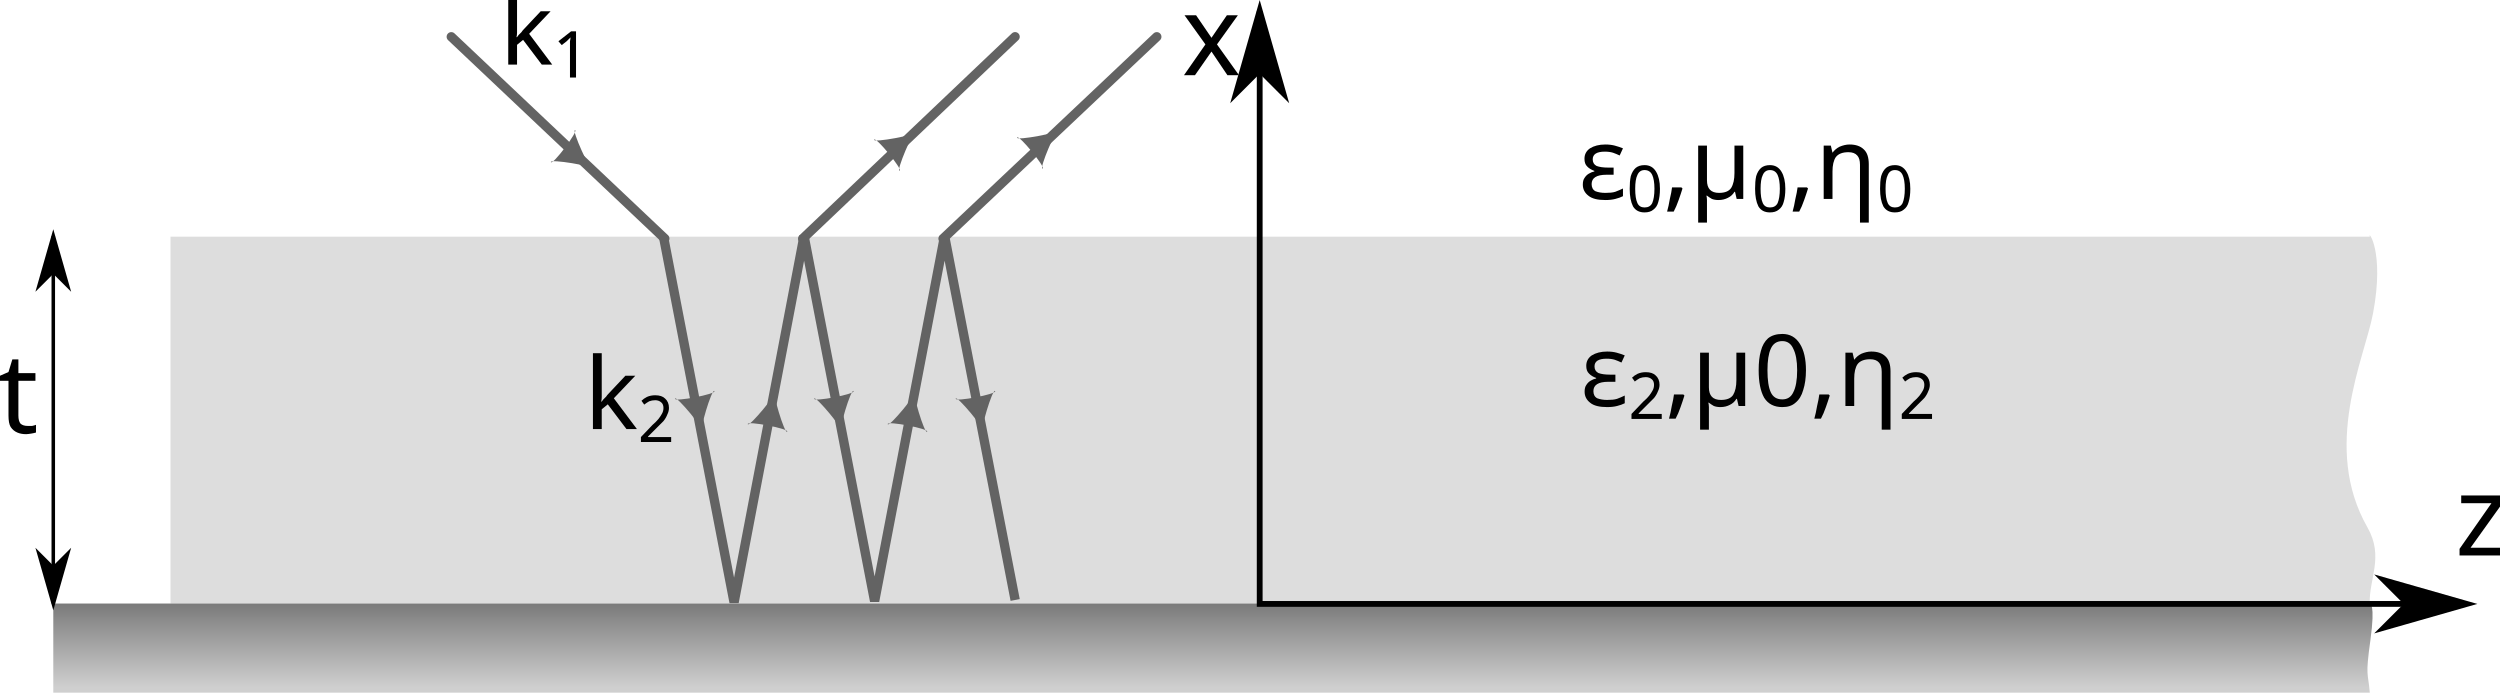
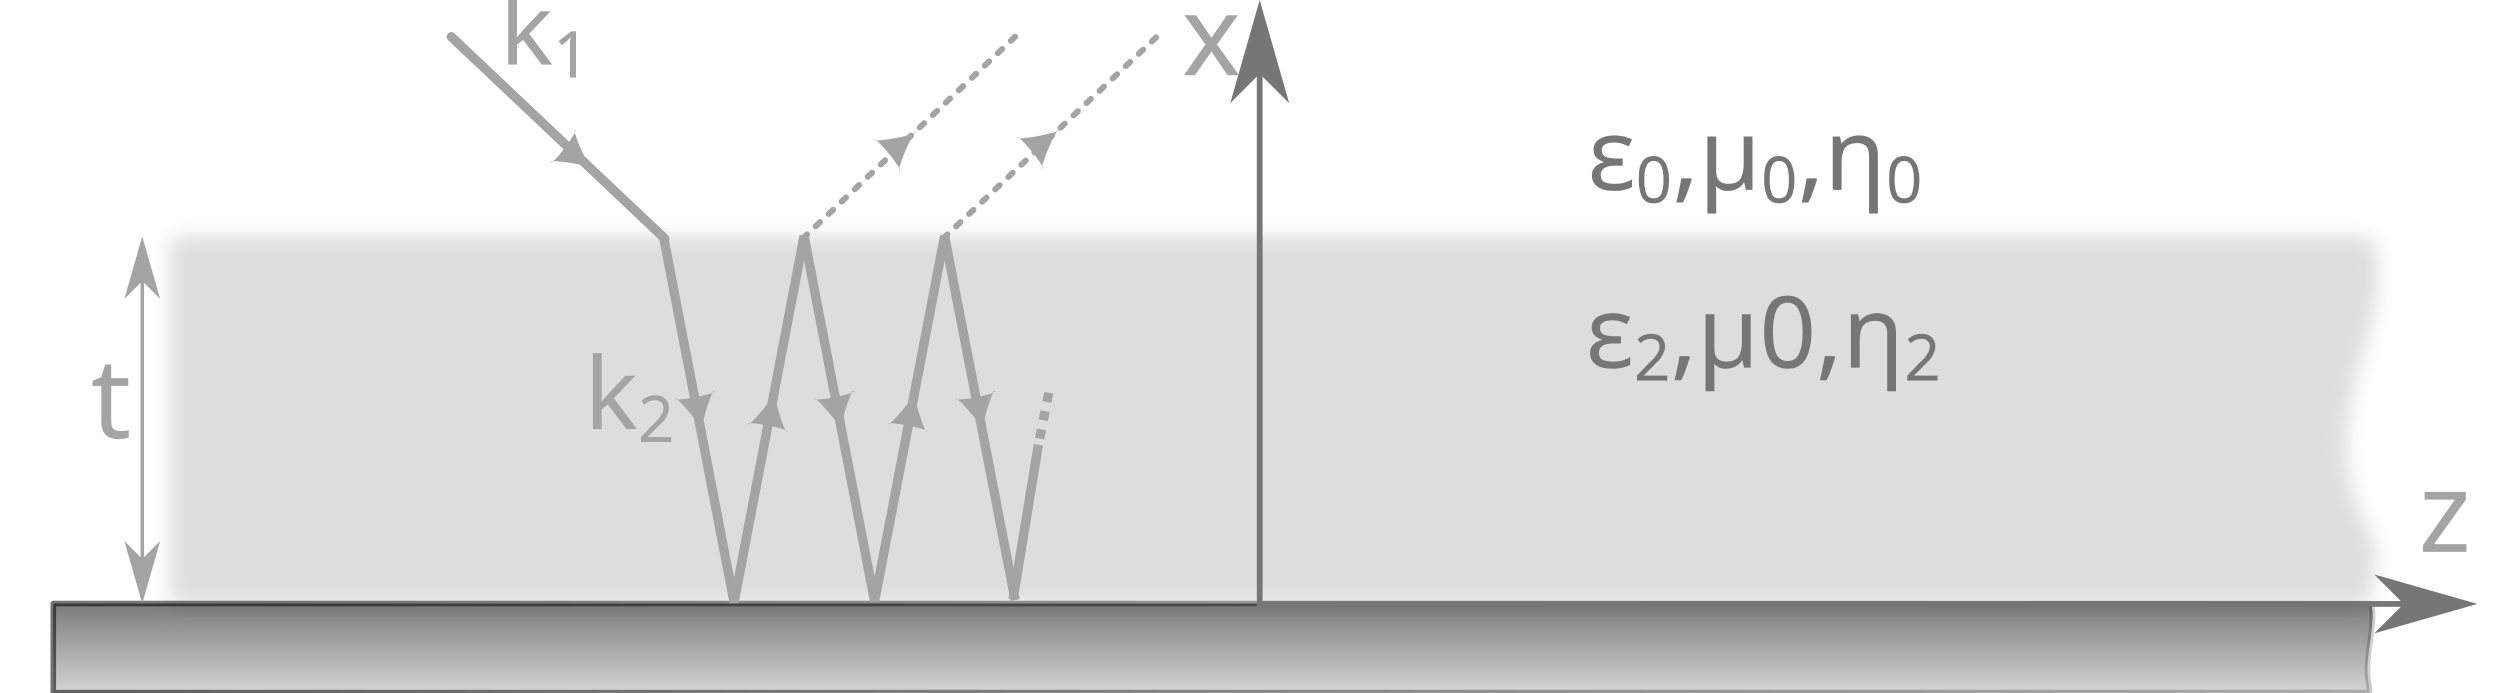
<svg xmlns="http://www.w3.org/2000/svg" xmlns:xlink="http://www.w3.org/1999/xlink" width="71.031mm" height="19.681mm" viewBox="0 0 71.031 19.681" version="1.1" id="svg8">
  <defs id="defs2">
    <marker style="overflow:visible" id="marker2289" refX="0" refY="0" orient="auto">
      <path transform="scale(-0.6)" d="M 8.719,4.034 -2.207,0.016 8.719,-4.002 c -1.745,2.372 -1.735,5.617 -6e-7,8.035 z" style="fill:#000000;fill-opacity:1;fill-rule:evenodd;stroke:#000000;stroke-width:0.625;stroke-linejoin:round;stroke-opacity:1" id="path2287" />
    </marker>
    <marker orient="auto" refY="0" refX="0" id="Arrow2Mend" style="overflow:visible">
      <path id="path946" style="fill:#636363;fill-opacity:1;fill-rule:evenodd;stroke:#636363;stroke-width:0.625;stroke-linejoin:round;stroke-opacity:1" d="M 8.719,4.034 -2.207,0.016 8.719,-4.002 c -1.745,2.372 -1.735,5.617 -6e-7,8.035 z" transform="scale(-0.6)" />
    </marker>
    <marker orient="auto" refY="0" refX="0" id="marker1815" style="overflow:visible">
      <path id="path1813" d="M 0,0 5,-5 -12.5,0 5,5 Z" style="fill:#000000;fill-opacity:1;fill-rule:evenodd;stroke:#000000;stroke-width:1pt;stroke-opacity:1" transform="matrix(-0.8,0,0,-0.8,-10,0)" />
    </marker>
    <marker style="overflow:visible" id="marker1451" refX="0" refY="0" orient="auto">
-       <path transform="matrix(-0.8,0,0,-0.8,-10,0)" style="fill:#000000;fill-opacity:1;fill-rule:evenodd;stroke:#000000;stroke-width:1pt;stroke-opacity:1" d="M 0,0 5,-5 -12.5,0 5,5 Z" id="path1449" />
+       <path transform="matrix(-0.8,0,0,-0.8,-10,0)" style="fill:#767676;fill-opacity:1;fill-rule:evenodd;stroke:#767676;stroke-width:1pt;stroke-opacity:1" d="M 0,0 5,-5 -12.5,0 5,5 Z" id="path1449" />
    </marker>
    <marker style="overflow:visible" id="marker1405" refX="0" refY="0" orient="auto">
-       <path transform="matrix(0.8,0,0,0.8,10,0)" style="fill:#000000;fill-opacity:1;fill-rule:evenodd;stroke:#000000;stroke-width:1pt;stroke-opacity:1" d="M 0,0 5,-5 -12.5,0 5,5 Z" id="path1403" />
+       <path transform="matrix(0.8,0,0,0.8,10,0)" style="fill:#767676;fill-opacity:1;fill-rule:evenodd;stroke:#767676;stroke-width:1pt;stroke-opacity:1" d="M 0,0 5,-5 -12.5,0 5,5 Z" id="path1403" />
    </marker>
    <marker orient="auto" refY="0" refX="0" id="Arrow1Lend" style="overflow:visible">
-       <path id="path922" d="M 0,0 5,-5 -12.5,0 5,5 Z" style="fill:#000000;fill-opacity:1;fill-rule:evenodd;stroke:#000000;stroke-width:1pt;stroke-opacity:1" transform="matrix(-0.8,0,0,-0.8,-10,0)" />
+       <path id="path922" d="M 0,0 5,-5 -12.5,0 5,5 Z" style="fill:#a4a4a4;fill-opacity:1;fill-rule:evenodd;stroke:#a4a4a4;stroke-width:1pt;stroke-opacity:1" transform="matrix(-0.8,0,0,-0.8,-10,0)" />
    </marker>
    <marker orient="auto" refY="0" refX="0" id="Arrow1Lstart" style="overflow:visible">
-       <path id="path919" d="M 0,0 5,-5 -12.5,0 5,5 Z" style="fill:#000000;fill-opacity:1;fill-rule:evenodd;stroke:#000000;stroke-width:1pt;stroke-opacity:1" transform="matrix(0.8,0,0,0.8,10,0)" />
+       <path id="path919" d="M 0,0 5,-5 -12.5,0 5,5 Z" style="fill:#a4a4a4;fill-opacity:1;fill-rule:evenodd;stroke:#a4a4a4;stroke-width:1pt;stroke-opacity:1" transform="matrix(0.8,0,0,0.8,10,0)" />
    </marker>
    <linearGradient id="linearGradient831-1-7">
      <stop style="stop-color:#000000;stop-opacity:0.544" offset="0" id="stop859" />
      <stop style="stop-color:#000000;stop-opacity:0.188" offset="1" id="stop861" />
    </linearGradient>
    <linearGradient xlink:href="#linearGradient831-1-7" id="linearGradient876" gradientUnits="userSpaceOnUse" x1="105.224" y1="66.63" x2="105.224" y2="72.399" gradientTransform="matrix(0.3579367,0,0,0.4408923,126.183,37.46836)" />
+     <linearGradient xlink:href="#linearGradient831-1-7" id="linearGradient1886" x1="130.679" y1="68.281" x2="196.576" y2="68.281" gradientUnits="userSpaceOnUse" />
+     <filter style="color-interpolation-filters:sRGB" id="filter2400" x="-0.011" width="1.021" y="-0.063" height="1.126">
+       <feGaussianBlur stdDeviation="0.274" id="feGaussianBlur2402" />
+     </filter>
  </defs>
  <g id="layer1" transform="translate(-129.165,-49.86724)">
-     <path style="opacity:1;fill:#dddddd;fill-opacity:1;fill-rule:nonzero;stroke:none;stroke-width:0.159;stroke-linecap:round;stroke-linejoin:round;stroke-miterlimit:4;stroke-dasharray:none;stroke-dashoffset:0;stroke-opacity:1" d="m 134.009,56.591 h 62.488 c -0.068,-0.194 0.431,0.391 0.09,2.189 -0.241,1.268 -1.462,3.788 -0.156,6.074 0.478,0.837 0.033,1.477 0.066,2.16 h -62.488 z" id="rect815" />
-     <path style="opacity:1;fill:url(#linearGradient876);fill-opacity:1;fill-rule:nonzero;stroke:none;stroke-width:0.159;stroke-linecap:butt;stroke-linejoin:round;stroke-miterlimit:4;stroke-dasharray:none;stroke-dashoffset:0;stroke-opacity:1" d="m 130.679,67.015 h 65.818 c 0,0 0.165,-0.025 0.017,1.038 -0.148,1.063 -0.067,0.9 -0.017,1.495 h -65.818 z" id="rect817" />
-     <path style="fill:none;fill-rule:evenodd;stroke:#000000;stroke-width:0.1;stroke-linecap:butt;stroke-linejoin:miter;stroke-miterlimit:4;stroke-dasharray:none;stroke-opacity:1;marker-start:url(#Arrow1Lstart);marker-end:url(#Arrow1Lend)" d="m 130.679,56.574 5e-5,10.44" id="path900" />
-     <text xml:space="preserve" style="font-style:normal;font-weight:normal;font-size:3.175px;line-height:125%;font-family:sans-serif;letter-spacing:0px;word-spacing:0px;fill:#000000;fill-opacity:1;stroke:none;stroke-width:0.265px;stroke-linecap:butt;stroke-linejoin:miter;stroke-opacity:1" x="129.108" y="62.17" id="text1393">
-       <tspan id="tspan1391" x="129.108" y="62.17" style="font-style:normal;font-variant:normal;font-weight:normal;font-stretch:normal;font-family:MathJax_SansSerif;-inkscape-font-specification:MathJax_SansSerif;stroke-width:0.265px">t</tspan>
+     <path style="opacity:1;fill:#dddddd;fill-opacity:1;fill-rule:nonzero;stroke:none;stroke-width:0.159;stroke-linecap:round;stroke-linejoin:round;stroke-miterlimit:4;stroke-dasharray:none;stroke-dashoffset:0;stroke-opacity:1;filter:url(#filter2400)" d="m 134.009,56.591 h 62.488 c -0.068,-0.194 0.431,0.391 0.09,2.189 -0.241,1.268 -1.462,3.788 -0.156,6.074 0.478,0.837 0.033,1.477 0.066,2.16 h -62.488 z" id="rect815" />
+     <path style="opacity:1;fill:url(#linearGradient876);fill-opacity:1;fill-rule:nonzero;stroke:url(#linearGradient1886);stroke-width:0.159;stroke-linecap:butt;stroke-linejoin:round;stroke-miterlimit:4;stroke-dasharray:none;stroke-dashoffset:0;stroke-opacity:1" d="m 130.679,67.015 h 65.818 c 0,0 0.165,-0.025 0.017,1.038 -0.148,1.063 -0.067,0.9 -0.017,1.495 h -65.818 z" id="rect817" />
+     <path style="fill:none;fill-rule:evenodd;stroke:#a4a4a4;stroke-width:0.1;stroke-linecap:butt;stroke-linejoin:miter;stroke-miterlimit:4;stroke-dasharray:none;stroke-opacity:1;marker-start:url(#Arrow1Lstart);marker-end:url(#Arrow1Lend)" d="m 133.207,56.778 5e-5,10.044" id="path900" />
+     <text xml:space="preserve" style="font-style:normal;font-weight:normal;font-size:3.175px;line-height:125%;font-family:sans-serif;letter-spacing:0px;word-spacing:0px;fill:#a4a4a4;fill-opacity:1;stroke:none;stroke-width:0.265px;stroke-linecap:butt;stroke-linejoin:miter;stroke-opacity:1" x="131.746" y="62.317" id="text1393">
+       <tspan id="tspan1391" x="131.746" y="62.317" style="font-style:normal;font-variant:normal;font-weight:normal;font-stretch:normal;font-family:MathJax_SansSerif;-inkscape-font-specification:MathJax_SansSerif;fill:#a4a4a4;fill-opacity:1;stroke-width:0.265px">t</tspan>
    </text>
-     <path style="fill:none;fill-rule:evenodd;stroke:#000000;stroke-width:0.165;stroke-linecap:butt;stroke-linejoin:miter;stroke-miterlimit:4;stroke-dasharray:none;stroke-opacity:1;marker-start:url(#marker1405);marker-end:url(#marker1451)" d="m 164.956,50.188 v 16.838 h 34.277" id="path1395" />
-     <text xml:space="preserve" style="font-style:normal;font-weight:normal;font-size:3.175px;line-height:125%;font-family:sans-serif;letter-spacing:0px;word-spacing:0px;fill:#000000;fill-opacity:1;stroke:none;stroke-width:0.265px;stroke-linecap:butt;stroke-linejoin:miter;stroke-opacity:1" x="162.744" y="52.003" id="text1393-7">
-       <tspan id="tspan1391-0" x="162.744" y="52.003" style="font-style:normal;font-variant:normal;font-weight:normal;font-stretch:normal;font-family:MathJax_SansSerif;-inkscape-font-specification:MathJax_SansSerif;stroke-width:0.265px">x</tspan>
+     <path style="fill:none;fill-rule:evenodd;stroke:#767676;stroke-width:0.165;stroke-linecap:butt;stroke-linejoin:miter;stroke-miterlimit:4;stroke-dasharray:none;stroke-opacity:1;marker-start:url(#marker1405);marker-end:url(#marker1451)" d="m 164.956,50.188 v 16.838 h 34.277" id="path1395" />
+     <text xml:space="preserve" style="font-style:normal;font-weight:normal;font-size:3.175px;line-height:125%;font-family:sans-serif;letter-spacing:0px;word-spacing:0px;fill:#a4a4a4;fill-opacity:1;stroke:none;stroke-width:0.265px;stroke-linecap:butt;stroke-linejoin:miter;stroke-opacity:1;" x="162.744" y="52.003" id="text1393-7">
+       <tspan id="tspan1391-0" x="162.744" y="52.003" style="font-style:normal;font-variant:normal;font-weight:normal;font-stretch:normal;font-family:MathJax_SansSerif;-inkscape-font-specification:MathJax_SansSerif;stroke-width:0.265px;fill:#a4a4a4;fill-opacity:1;">x</tspan>
    </text>
-     <text xml:space="preserve" style="font-style:normal;font-weight:normal;font-size:3.175px;line-height:125%;font-family:sans-serif;letter-spacing:0px;word-spacing:0px;fill:#000000;fill-opacity:1;stroke:none;stroke-width:0.265px;stroke-linecap:butt;stroke-linejoin:miter;stroke-opacity:1" x="198.92" y="65.648" id="text1393-7-4">
-       <tspan id="tspan1391-0-8" x="198.92" y="65.648" style="font-style:normal;font-variant:normal;font-weight:normal;font-stretch:normal;font-family:MathJax_SansSerif;-inkscape-font-specification:MathJax_SansSerif;stroke-width:0.265px">z</tspan>
+     <text xml:space="preserve" style="font-style:normal;font-weight:normal;font-size:3.175px;line-height:125%;font-family:sans-serif;letter-spacing:0px;word-spacing:0px;fill:#a4a4a4;fill-opacity:1;stroke:none;stroke-width:0.265px;stroke-linecap:butt;stroke-linejoin:miter;stroke-opacity:1" x="197.884" y="65.544" id="text1393-7-4">
+       <tspan id="tspan1391-0-8" x="197.884" y="65.544" style="font-style:normal;font-variant:normal;font-weight:normal;font-stretch:normal;font-family:MathJax_SansSerif;-inkscape-font-specification:MathJax_SansSerif;fill:#a4a4a4;fill-opacity:1;stroke-width:0.265px">z</tspan>
    </text>
-     <path style="fill:none;fill-rule:evenodd;stroke:#636363;stroke-width:0.265px;stroke-linecap:butt;stroke-linejoin:miter;stroke-opacity:1" d="m 148.013,56.574 2.009,10.407 1.988,-10.407 2.005,10.373 1.988,-10.373 2.005,10.34" id="path1799" />
-     <path style="fill:none;fill-rule:evenodd;stroke:#636363;stroke-width:0.265px;stroke-linecap:round;stroke-linejoin:miter;stroke-opacity:1" d="m 151.971,56.648 6.035,-5.737 v 0" id="path1809" />
-     <path style="fill:none;fill-rule:evenodd;stroke:#636363;stroke-width:0.265;stroke-linecap:round;stroke-linejoin:miter;stroke-miterlimit:4;stroke-dasharray:none;stroke-opacity:1" d="m 155.959,56.647 6.073,-5.735 v 0" id="path1811" />
-     <path style="fill:none;fill-rule:evenodd;stroke:#636363;stroke-width:0.265px;stroke-linecap:round;stroke-linejoin:miter;stroke-opacity:1;marker-mid:url(#Arrow2Mend)" d="m 141.987,50.912 6.066,5.734" id="path1947" />
-     <path style="opacity:1;fill:#636363;fill-opacity:1;fill-rule:nonzero;stroke:none;stroke-width:1.116;stroke-linecap:round;stroke-linejoin:round;stroke-miterlimit:3.6;stroke-dasharray:none;stroke-dashoffset:0;stroke-opacity:1" id="path2323" d="m 149.237,62.371 c 0.406,-0.191 -4.054,-3.296 -4.092,-2.849 -0.038,0.447 4.882,-1.863 4.514,-2.119 -0.368,-0.256 -0.828,5.159 -0.421,4.968 z" transform="matrix(-0.06832129,-0.2363437,0.2195968,-0.06348016,145.9623,100.2079)" />
-     <path style="opacity:1;fill:#636363;fill-opacity:1;fill-rule:nonzero;stroke:none;stroke-width:1.116;stroke-linecap:round;stroke-linejoin:round;stroke-miterlimit:3.6;stroke-dasharray:none;stroke-dashoffset:0;stroke-opacity:1" id="path2323-4" d="m 149.237,62.371 c 0.406,-0.191 -4.054,-3.296 -4.092,-2.849 -0.038,0.447 4.882,-1.863 4.514,-2.119 -0.368,-0.256 -0.828,5.159 -0.421,4.968 z" transform="matrix(-0.06832129,-0.2363437,0.2195968,-0.06348016,149.9163,100.2079)" />
-     <path style="opacity:1;fill:#636363;fill-opacity:1;fill-rule:nonzero;stroke:none;stroke-width:1.116;stroke-linecap:round;stroke-linejoin:round;stroke-miterlimit:3.6;stroke-dasharray:none;stroke-dashoffset:0;stroke-opacity:1" id="path2323-2" d="m 149.237,62.371 c 0.406,-0.191 -4.054,-3.296 -4.092,-2.849 -0.038,0.447 4.882,-1.863 4.514,-2.119 -0.368,-0.256 -0.828,5.159 -0.421,4.968 z" transform="matrix(-0.06832129,-0.2363437,0.2195968,-0.06348016,153.9383,100.2079)" />
-     <path style="opacity:1;fill:#636363;fill-opacity:1;fill-rule:nonzero;stroke:none;stroke-width:1.116;stroke-linecap:round;stroke-linejoin:round;stroke-miterlimit:3.6;stroke-dasharray:none;stroke-dashoffset:0;stroke-opacity:1" id="path2323-4-9" d="m 149.237,62.371 c 0.406,-0.191 -4.054,-3.296 -4.092,-2.849 -0.038,0.447 4.882,-1.863 4.514,-2.119 -0.368,-0.256 -0.828,5.159 -0.421,4.968 z" transform="matrix(-0.06832129,0.2363437,0.2195968,0.06348016,148.0308,22.90303)" />
-     <path style="opacity:1;fill:#636363;fill-opacity:1;fill-rule:nonzero;stroke:none;stroke-width:1.116;stroke-linecap:round;stroke-linejoin:round;stroke-miterlimit:3.6;stroke-dasharray:none;stroke-dashoffset:0;stroke-opacity:1" id="path2323-4-9-0" d="m 149.237,62.371 c 0.406,-0.191 -4.054,-3.296 -4.092,-2.849 -0.038,0.447 4.882,-1.863 4.514,-2.119 -0.368,-0.256 -0.828,5.159 -0.421,4.968 z" transform="matrix(-0.06832129,0.2363437,0.2195968,0.06348016,152.007,22.90382)" />
-     <path style="opacity:1;fill:#636363;fill-opacity:1;fill-rule:nonzero;stroke:none;stroke-width:1.116;stroke-linecap:round;stroke-linejoin:round;stroke-miterlimit:3.6;stroke-dasharray:none;stroke-dashoffset:0;stroke-opacity:1" id="path2323-4-9-4" d="m 149.237,62.371 c 0.406,-0.191 -4.054,-3.296 -4.092,-2.849 -0.038,0.447 4.882,-1.863 4.514,-2.119 -0.368,-0.256 -0.828,5.159 -0.421,4.968 z" transform="matrix(-0.2036034,0.1381007,0.1283151,0.1891764,177.106,22.30836)" />
-     <path style="opacity:1;fill:#636363;fill-opacity:1;fill-rule:nonzero;stroke:none;stroke-width:1.116;stroke-linecap:round;stroke-linejoin:round;stroke-miterlimit:3.6;stroke-dasharray:none;stroke-dashoffset:0;stroke-opacity:1" id="path2323-4-9-4-2" d="m 149.237,62.371 c 0.406,-0.191 -4.054,-3.296 -4.092,-2.849 -0.038,0.447 4.882,-1.863 4.514,-2.119 -0.368,-0.256 -0.828,5.159 -0.421,4.968 z" transform="matrix(-0.2036034,0.1381007,0.1283151,0.1891764,181.168,22.24811)" />
-     <path style="opacity:1;fill:#636363;fill-opacity:1;fill-rule:nonzero;stroke:none;stroke-width:1.116;stroke-linecap:round;stroke-linejoin:round;stroke-miterlimit:3.6;stroke-dasharray:none;stroke-dashoffset:0;stroke-opacity:1" id="path2323-4-9-4-22" d="m 149.237,62.371 c 0.406,-0.191 -4.054,-3.296 -4.092,-2.849 -0.038,0.447 4.882,-1.863 4.514,-2.119 -0.368,-0.256 -0.828,5.159 -0.421,4.968 z" transform="matrix(-0.1821218,-0.1654019,-0.1536818,0.169217,181.582,68.604)" />
+     <path style="fill:none;fill-rule:evenodd;stroke:#a4a4a4;stroke-width:0.265px;stroke-linecap:butt;stroke-linejoin:miter;stroke-opacity:1" d="m 148.013,56.574 2.009,10.407 1.988,-10.407 2.005,10.373 1.988,-10.373 2.005,10.34" id="path1799" />
+     <path style="fill:none;fill-rule:evenodd;stroke:#a4a4a4;stroke-width:0.17;stroke-linecap:round;stroke-linejoin:miter;stroke-opacity:1;stroke-miterlimit:4;stroke-dasharray:0.17,0.34;stroke-dashoffset:0" d="m 151.971,56.648 6.035,-5.737 v 0" id="path1809" />
+     <path style="fill:none;fill-rule:evenodd;stroke:#a4a4a4;stroke-width:0.17;stroke-linecap:round;stroke-linejoin:miter;stroke-miterlimit:4;stroke-dasharray:0.17,0.34;stroke-opacity:1;stroke-dashoffset:0" d="m 155.959,56.647 6.073,-5.735 v 0" id="path1811" />
+     <path style="fill:none;fill-rule:evenodd;stroke:#a4a4a4;stroke-width:0.265px;stroke-linecap:round;stroke-linejoin:miter;stroke-opacity:1;marker-mid:url(#Arrow2Mend)" d="m 141.987,50.912 6.066,5.734" id="path1947" />
+     <path style="opacity:1;fill:#a4a4a4;fill-opacity:1;fill-rule:nonzero;stroke:none;stroke-width:1.116;stroke-linecap:round;stroke-linejoin:round;stroke-miterlimit:3.6;stroke-dasharray:none;stroke-dashoffset:0;stroke-opacity:1" id="path2323" d="m 149.237,62.371 c 0.406,-0.191 -4.054,-3.296 -4.092,-2.849 -0.038,0.447 4.882,-1.863 4.514,-2.119 -0.368,-0.256 -0.828,5.159 -0.421,4.968 z" transform="matrix(-0.06832129,-0.2363437,0.2195968,-0.06348016,145.9623,100.2079)" />
+     <path style="opacity:1;fill:#a4a4a4;fill-opacity:1;fill-rule:nonzero;stroke:none;stroke-width:1.116;stroke-linecap:round;stroke-linejoin:round;stroke-miterlimit:3.6;stroke-dasharray:none;stroke-dashoffset:0;stroke-opacity:1" id="path2323-4" d="m 149.237,62.371 c 0.406,-0.191 -4.054,-3.296 -4.092,-2.849 -0.038,0.447 4.882,-1.863 4.514,-2.119 -0.368,-0.256 -0.828,5.159 -0.421,4.968 z" transform="matrix(-0.06832129,-0.2363437,0.2195968,-0.06348016,149.9163,100.2079)" />
+     <path style="opacity:1;fill:#a4a4a4;fill-opacity:1;fill-rule:nonzero;stroke:none;stroke-width:1.116;stroke-linecap:round;stroke-linejoin:round;stroke-miterlimit:3.6;stroke-dasharray:none;stroke-dashoffset:0;stroke-opacity:1" id="path2323-2" d="m 149.237,62.371 c 0.406,-0.191 -4.054,-3.296 -4.092,-2.849 -0.038,0.447 4.882,-1.863 4.514,-2.119 -0.368,-0.256 -0.828,5.159 -0.421,4.968 z" transform="matrix(-0.06832129,-0.2363437,0.2195968,-0.06348016,153.9383,100.2079)" />
+     <path style="opacity:1;fill:#a4a4a4;fill-opacity:1;fill-rule:nonzero;stroke:none;stroke-width:1.116;stroke-linecap:round;stroke-linejoin:round;stroke-miterlimit:3.6;stroke-dasharray:none;stroke-dashoffset:0;stroke-opacity:1" id="path2323-4-9" d="m 149.237,62.371 c 0.406,-0.191 -4.054,-3.296 -4.092,-2.849 -0.038,0.447 4.882,-1.863 4.514,-2.119 -0.368,-0.256 -0.828,5.159 -0.421,4.968 z" transform="matrix(-0.06832129,0.2363437,0.2195968,0.06348016,148.0308,22.90303)" />
+     <path style="opacity:1;fill:#a4a4a4;fill-opacity:1;fill-rule:nonzero;stroke:none;stroke-width:1.116;stroke-linecap:round;stroke-linejoin:round;stroke-miterlimit:3.6;stroke-dasharray:none;stroke-dashoffset:0;stroke-opacity:1" id="path2323-4-9-0" d="m 149.237,62.371 c 0.406,-0.191 -4.054,-3.296 -4.092,-2.849 -0.038,0.447 4.882,-1.863 4.514,-2.119 -0.368,-0.256 -0.828,5.159 -0.421,4.968 z" transform="matrix(-0.06832129,0.2363437,0.2195968,0.06348016,152.007,22.90382)" />
+     <path style="opacity:1;fill:#a4a4a4;fill-opacity:1;fill-rule:nonzero;stroke:none;stroke-width:1.116;stroke-linecap:round;stroke-linejoin:round;stroke-miterlimit:3.6;stroke-dasharray:none;stroke-dashoffset:0;stroke-opacity:1" id="path2323-4-9-4" d="m 149.237,62.371 c 0.406,-0.191 -4.054,-3.296 -4.092,-2.849 -0.038,0.447 4.882,-1.863 4.514,-2.119 -0.368,-0.256 -0.828,5.159 -0.421,4.968 z" transform="matrix(-0.2036034,0.1381007,0.1283151,0.1891764,177.106,22.30836)" />
+     <path style="opacity:1;fill:#a4a4a4;fill-opacity:1;fill-rule:nonzero;stroke:none;stroke-width:1.116;stroke-linecap:round;stroke-linejoin:round;stroke-miterlimit:3.6;stroke-dasharray:none;stroke-dashoffset:0;stroke-opacity:1" id="path2323-4-9-4-2" d="m 149.237,62.371 c 0.406,-0.191 -4.054,-3.296 -4.092,-2.849 -0.038,0.447 4.882,-1.863 4.514,-2.119 -0.368,-0.256 -0.828,5.159 -0.421,4.968 z" transform="matrix(-0.2036034,0.1381007,0.1283151,0.1891764,181.168,22.24811)" />
+     <path style="opacity:1;fill:#a4a4a4;fill-opacity:1;fill-rule:nonzero;stroke:none;stroke-width:1.116;stroke-linecap:round;stroke-linejoin:round;stroke-miterlimit:3.6;stroke-dasharray:none;stroke-dashoffset:0;stroke-opacity:1" id="path2323-4-9-4-22" d="m 149.237,62.371 c 0.406,-0.191 -4.054,-3.296 -4.092,-2.849 -0.038,0.447 4.882,-1.863 4.514,-2.119 -0.368,-0.256 -0.828,5.159 -0.421,4.968 z" transform="matrix(-0.1821218,-0.1654019,-0.1536818,0.169217,181.582,68.604)" />
    <text xml:space="preserve" style="font-style:normal;font-variant:normal;font-weight:normal;font-stretch:normal;font-size:3.175px;line-height:125%;font-family:MathJax_SansSerif;-inkscape-font-specification:MathJax_SansSerif;letter-spacing:0px;word-spacing:0px;fill:#000000;fill-opacity:1;stroke:none;stroke-width:0.265px;stroke-linecap:butt;stroke-linejoin:miter;stroke-opacity:1" x="171.696" y="56.574" id="text2617">
      <tspan id="tspan2615" x="171.696" y="59.352" style="font-style:normal;font-variant:normal;font-weight:normal;font-stretch:normal;font-family:MathJax_SansSerif;-inkscape-font-specification:MathJax_SansSerif;stroke-width:0.265px" />
    </text>
-     <text xml:space="preserve" style="font-style:normal;font-weight:normal;font-size:3.175px;line-height:125%;font-family:sans-serif;letter-spacing:0px;word-spacing:0px;fill:#000000;fill-opacity:1;stroke:none;stroke-width:0.265px;stroke-linecap:butt;stroke-linejoin:miter;stroke-opacity:1" x="174.011" y="55.52" id="text2621">
-       <tspan id="tspan2623" x="174.011" y="55.52" style="font-size:2.822px">ε<tspan style="font-size:65%;baseline-shift:sub" id="tspan2625">0</tspan>,μ<tspan style="font-size:65%;baseline-shift:sub" id="tspan2627">0</tspan>,η<tspan style="font-size:65%;baseline-shift:sub" id="tspan2629">0</tspan>
+     <text xml:space="preserve" style="font-style:normal;font-weight:normal;font-size:3.175px;line-height:125%;font-family:sans-serif;letter-spacing:0px;word-spacing:0px;fill:#767676;fill-opacity:1;stroke:none;stroke-width:0.265px;stroke-linecap:butt;stroke-linejoin:miter;stroke-opacity:1;" x="174.27" y="55.261" id="text2621">
+       <tspan id="tspan2623" x="174.27" y="55.261" style="font-size:2.822px;fill:#767676;fill-opacity:1;">ε<tspan style="font-size:65%;baseline-shift:sub;fill:#767676;fill-opacity:1;" id="tspan2625">0</tspan>,μ<tspan style="font-size:65%;baseline-shift:sub;fill:#767676;fill-opacity:1;" id="tspan2627">0</tspan>,η<tspan style="font-size:65%;baseline-shift:sub;fill:#767676;fill-opacity:1;" id="tspan2629">0</tspan>
      </tspan>
    </text>
-     <text xml:space="preserve" style="font-style:normal;font-weight:normal;font-size:3.175px;line-height:125%;font-family:sans-serif;letter-spacing:0px;word-spacing:0px;fill:#000000;fill-opacity:1;stroke:none;stroke-width:0.265px;stroke-linecap:butt;stroke-linejoin:miter;stroke-opacity:1" x="174.064" y="61.402" id="text2621-5">
-       <tspan id="tspan2623-0" x="174.064" y="61.402" style="font-size:2.822px;stroke-width:0.265px">ε<tspan style="font-size:65%;baseline-shift:sub" id="tspan919">2</tspan>,μ0,η<tspan style="font-size:65%;baseline-shift:sub" id="tspan921">2</tspan>
+     <text xml:space="preserve" style="font-style:normal;font-weight:normal;font-size:3.175px;line-height:125%;font-family:sans-serif;letter-spacing:0px;word-spacing:0px;fill:#767676;fill-opacity:1;stroke:none;stroke-width:0.265px;stroke-linecap:butt;stroke-linejoin:miter;stroke-opacity:1;" x="174.219" y="60.314" id="text2621-5">
+       <tspan id="tspan2623-0" x="174.219" y="60.314" style="font-size:2.822px;fill:#767676;fill-opacity:1;stroke-width:0.265px;">ε<tspan style="font-size:65%;baseline-shift:sub;fill:#767676;fill-opacity:1;" id="tspan919">2</tspan>,μ0,η<tspan style="font-size:65%;baseline-shift:sub;fill:#767676;fill-opacity:1;" id="tspan921">2</tspan>
      </tspan>
    </text>
-     <text xml:space="preserve" style="font-style:normal;font-weight:normal;font-size:3.175px;line-height:125%;font-family:sans-serif;letter-spacing:0px;word-spacing:0px;fill:#000000;fill-opacity:1;stroke:none;stroke-width:0.265px;stroke-linecap:butt;stroke-linejoin:miter;stroke-opacity:1" x="143.37" y="51.704" id="text925">
-       <tspan id="tspan923" x="143.37" y="51.704" style="font-size:2.822px;stroke-width:0.265px;-inkscape-font-specification:MathJax_Math;font-family:MathJax_Math;font-weight:normal;font-style:normal;font-stretch:normal;font-variant:normal">k<tspan style="font-size:65%;baseline-shift:sub;-inkscape-font-specification:MathJax_Math;font-family:MathJax_Math;font-weight:normal;font-style:normal;font-stretch:normal;font-variant:normal" id="tspan927">1</tspan>
+     <text xml:space="preserve" style="font-style:normal;font-weight:normal;font-size:3.175px;line-height:125%;font-family:sans-serif;letter-spacing:0px;word-spacing:0px;fill:#a4a4a4;fill-opacity:1;stroke:none;stroke-width:0.265px;stroke-linecap:butt;stroke-linejoin:miter;stroke-opacity:1;" x="143.37" y="51.704" id="text925">
+       <tspan id="tspan923" x="143.37" y="51.704" style="font-size:2.822px;stroke-width:0.265px;-inkscape-font-specification:MathJax_Math;font-family:MathJax_Math;font-weight:normal;font-style:normal;font-stretch:normal;font-variant:normal;stroke:none;stroke-opacity:1;fill:#a4a4a4;fill-opacity:1;">k<tspan style="font-size:65%;baseline-shift:sub;-inkscape-font-specification:MathJax_Math;font-family:MathJax_Math;font-weight:normal;font-style:normal;font-stretch:normal;font-variant:normal;stroke:none;stroke-opacity:1;fill:#a4a4a4;fill-opacity:1;" id="tspan927">1</tspan>
      </tspan>
    </text>
-     <text xml:space="preserve" style="font-style:normal;font-weight:normal;font-size:3.175px;line-height:125%;font-family:sans-serif;letter-spacing:0px;word-spacing:0px;fill:#000000;fill-opacity:1;stroke:none;stroke-width:0.265px;stroke-linecap:butt;stroke-linejoin:miter;stroke-opacity:1" x="145.776" y="62.058" id="text925-4">
-       <tspan id="tspan923-7" x="145.776" y="62.058" style="font-style:normal;font-variant:normal;font-weight:normal;font-stretch:normal;font-size:2.822px;font-family:MathJax_Math;-inkscape-font-specification:MathJax_Math;stroke-width:0.265px">k<tspan style="font-size:65%;baseline-shift:sub" id="tspan950">2</tspan>
+     <text xml:space="preserve" style="font-style:normal;font-weight:normal;font-size:3.175px;line-height:125%;font-family:sans-serif;letter-spacing:0px;word-spacing:0px;fill:#a4a4a4;fill-opacity:1;stroke:none;stroke-width:0.265px;stroke-linecap:butt;stroke-linejoin:miter;stroke-opacity:1;" x="145.776" y="62.058" id="text925-4">
+       <tspan id="tspan923-7" x="145.776" y="62.058" style="font-style:normal;font-variant:normal;font-weight:normal;font-stretch:normal;font-size:2.822px;font-family:MathJax_Math;-inkscape-font-specification:MathJax_Math;stroke-width:0.265px;fill:#a4a4a4;fill-opacity:1;">k<tspan style="font-size:65%;baseline-shift:sub;fill:#a4a4a4;fill-opacity:1;" id="tspan950">2</tspan>
      </tspan>
    </text>
+     <path style="fill:none;fill-rule:evenodd;stroke:#a4a4a4;stroke-width:0.265px;stroke-linecap:butt;stroke-linejoin:miter;stroke-opacity:1" d="m 157.948,66.898 0.719,-4.391 v 0" id="path1874" />
+     <path style="fill:none;fill-rule:evenodd;stroke:#a4a4a4;stroke-width:0.265;stroke-linecap:butt;stroke-linejoin:miter;stroke-miterlimit:4;stroke-dasharray:0.265, 0.265;stroke-dashoffset:0;stroke-opacity:1" d="m 158.702,62.327 0.271,-1.349 v 0" id="path1876" />
  </g>
</svg>
